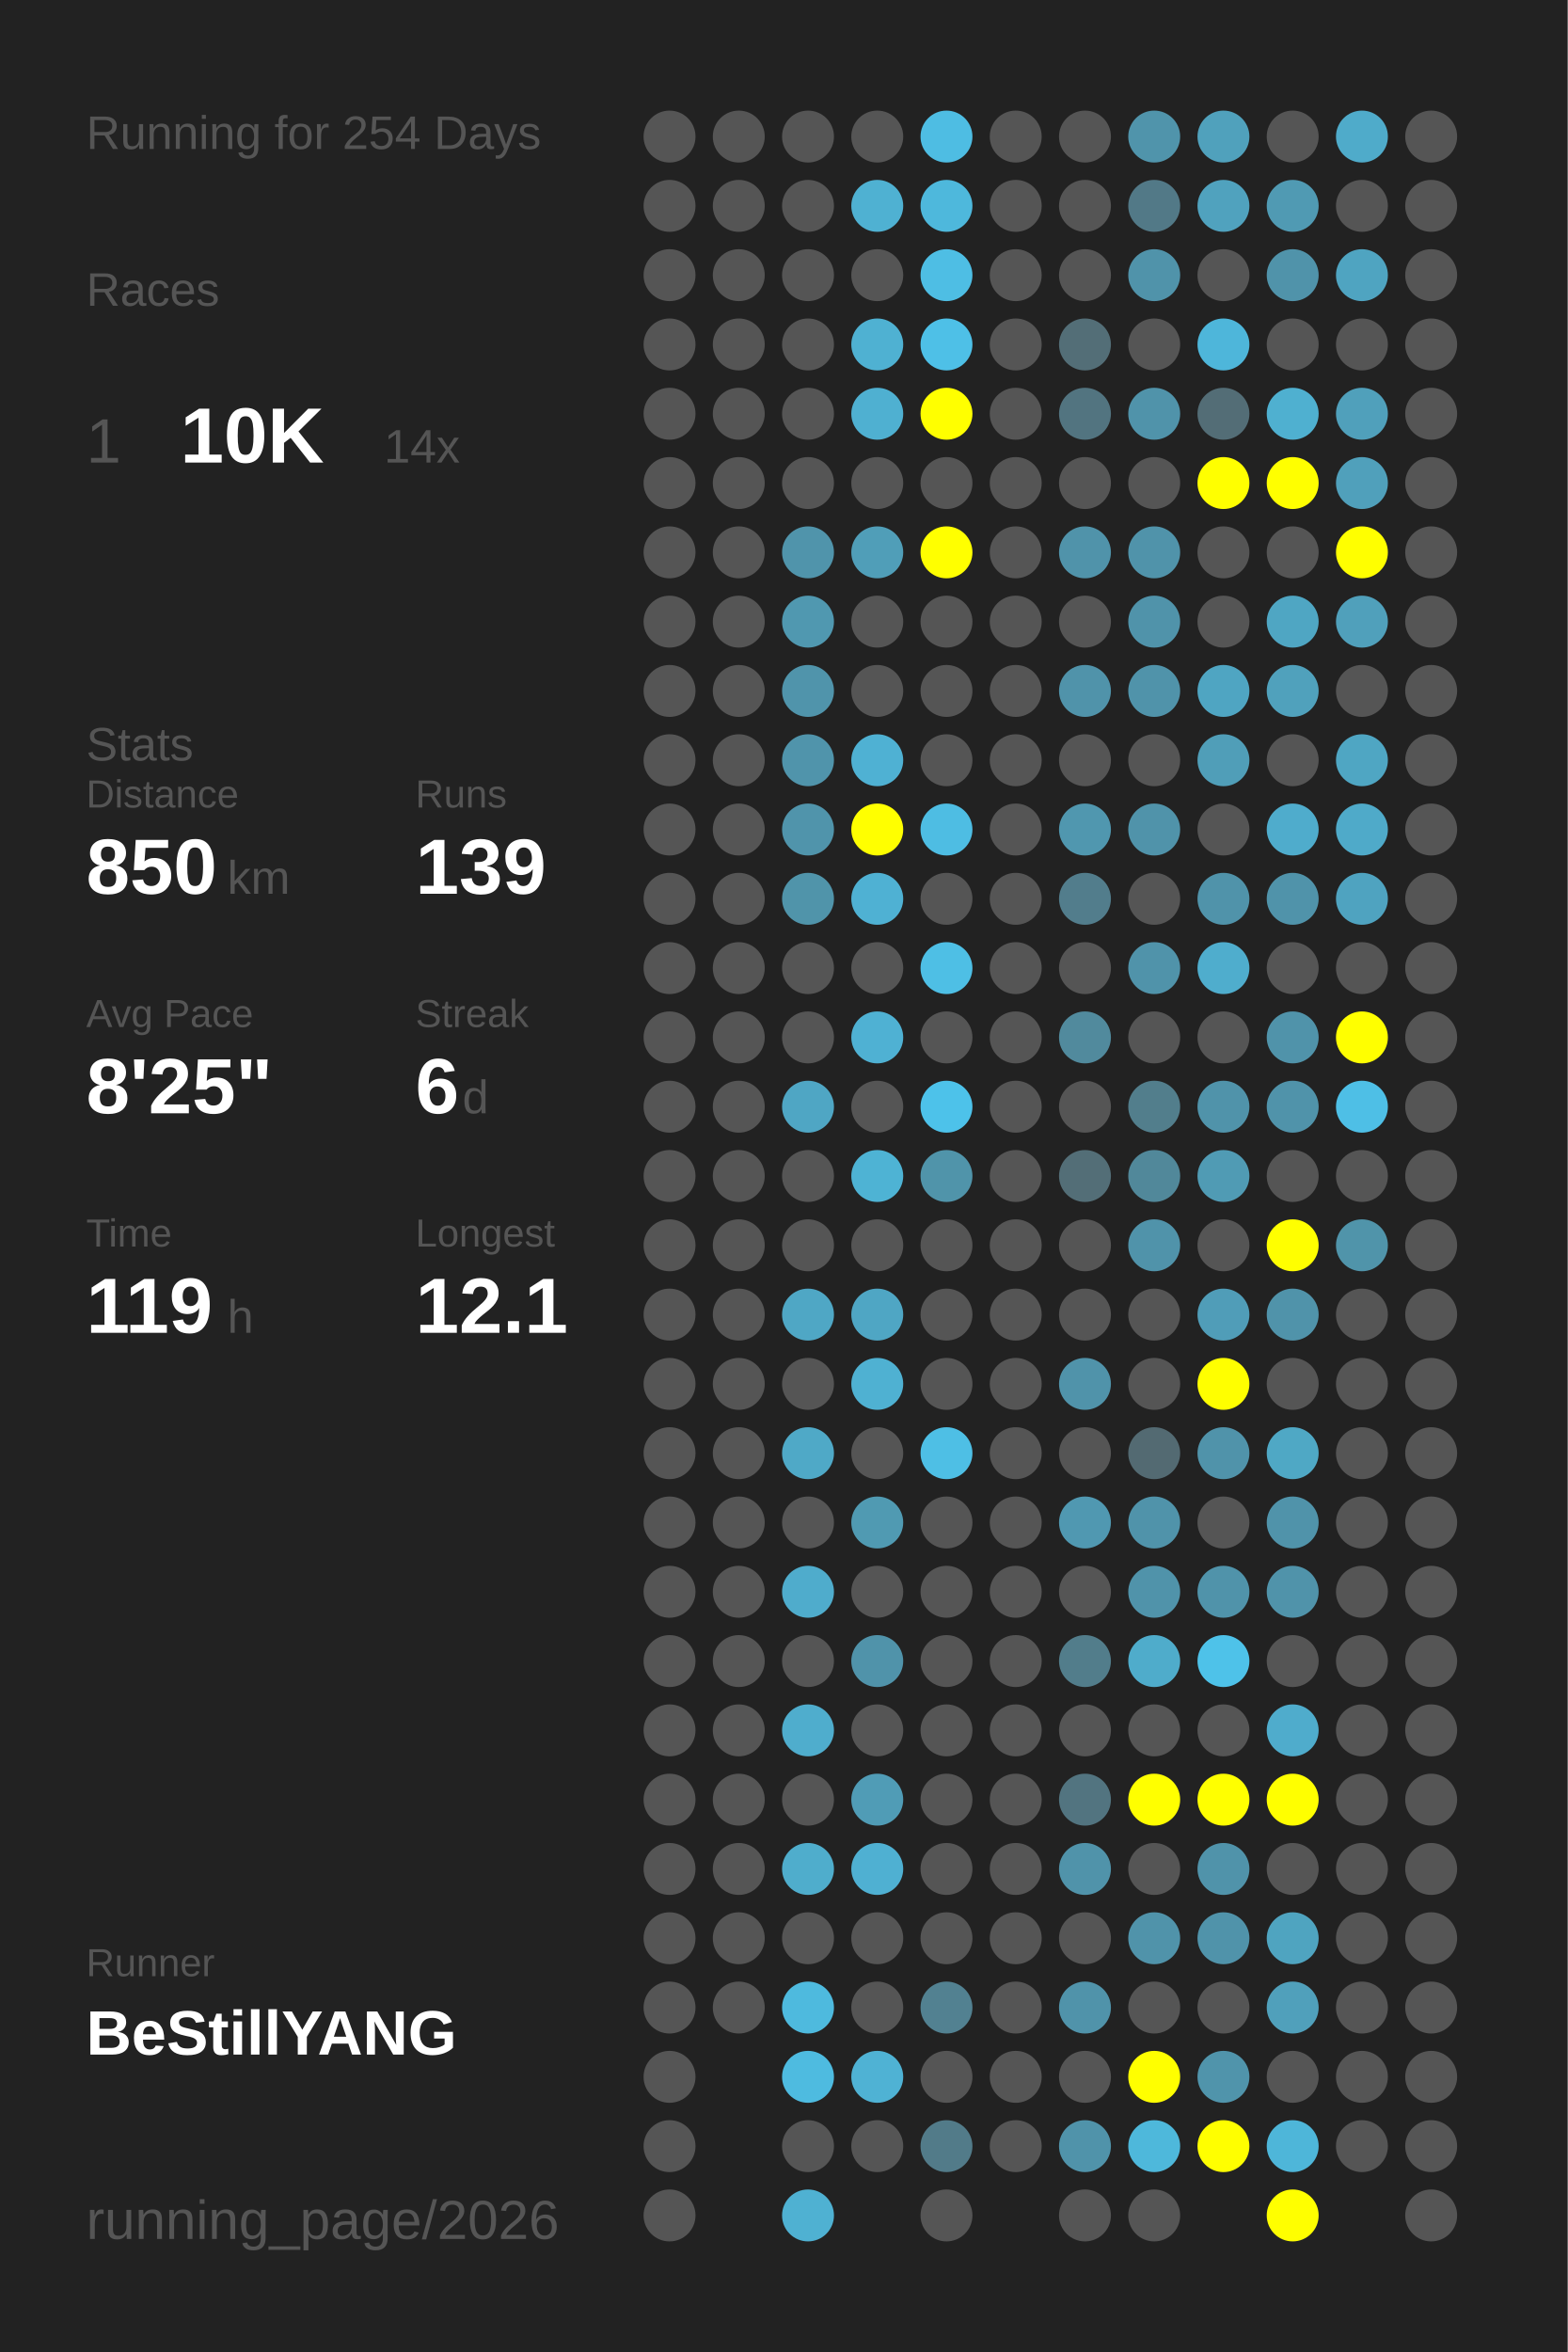
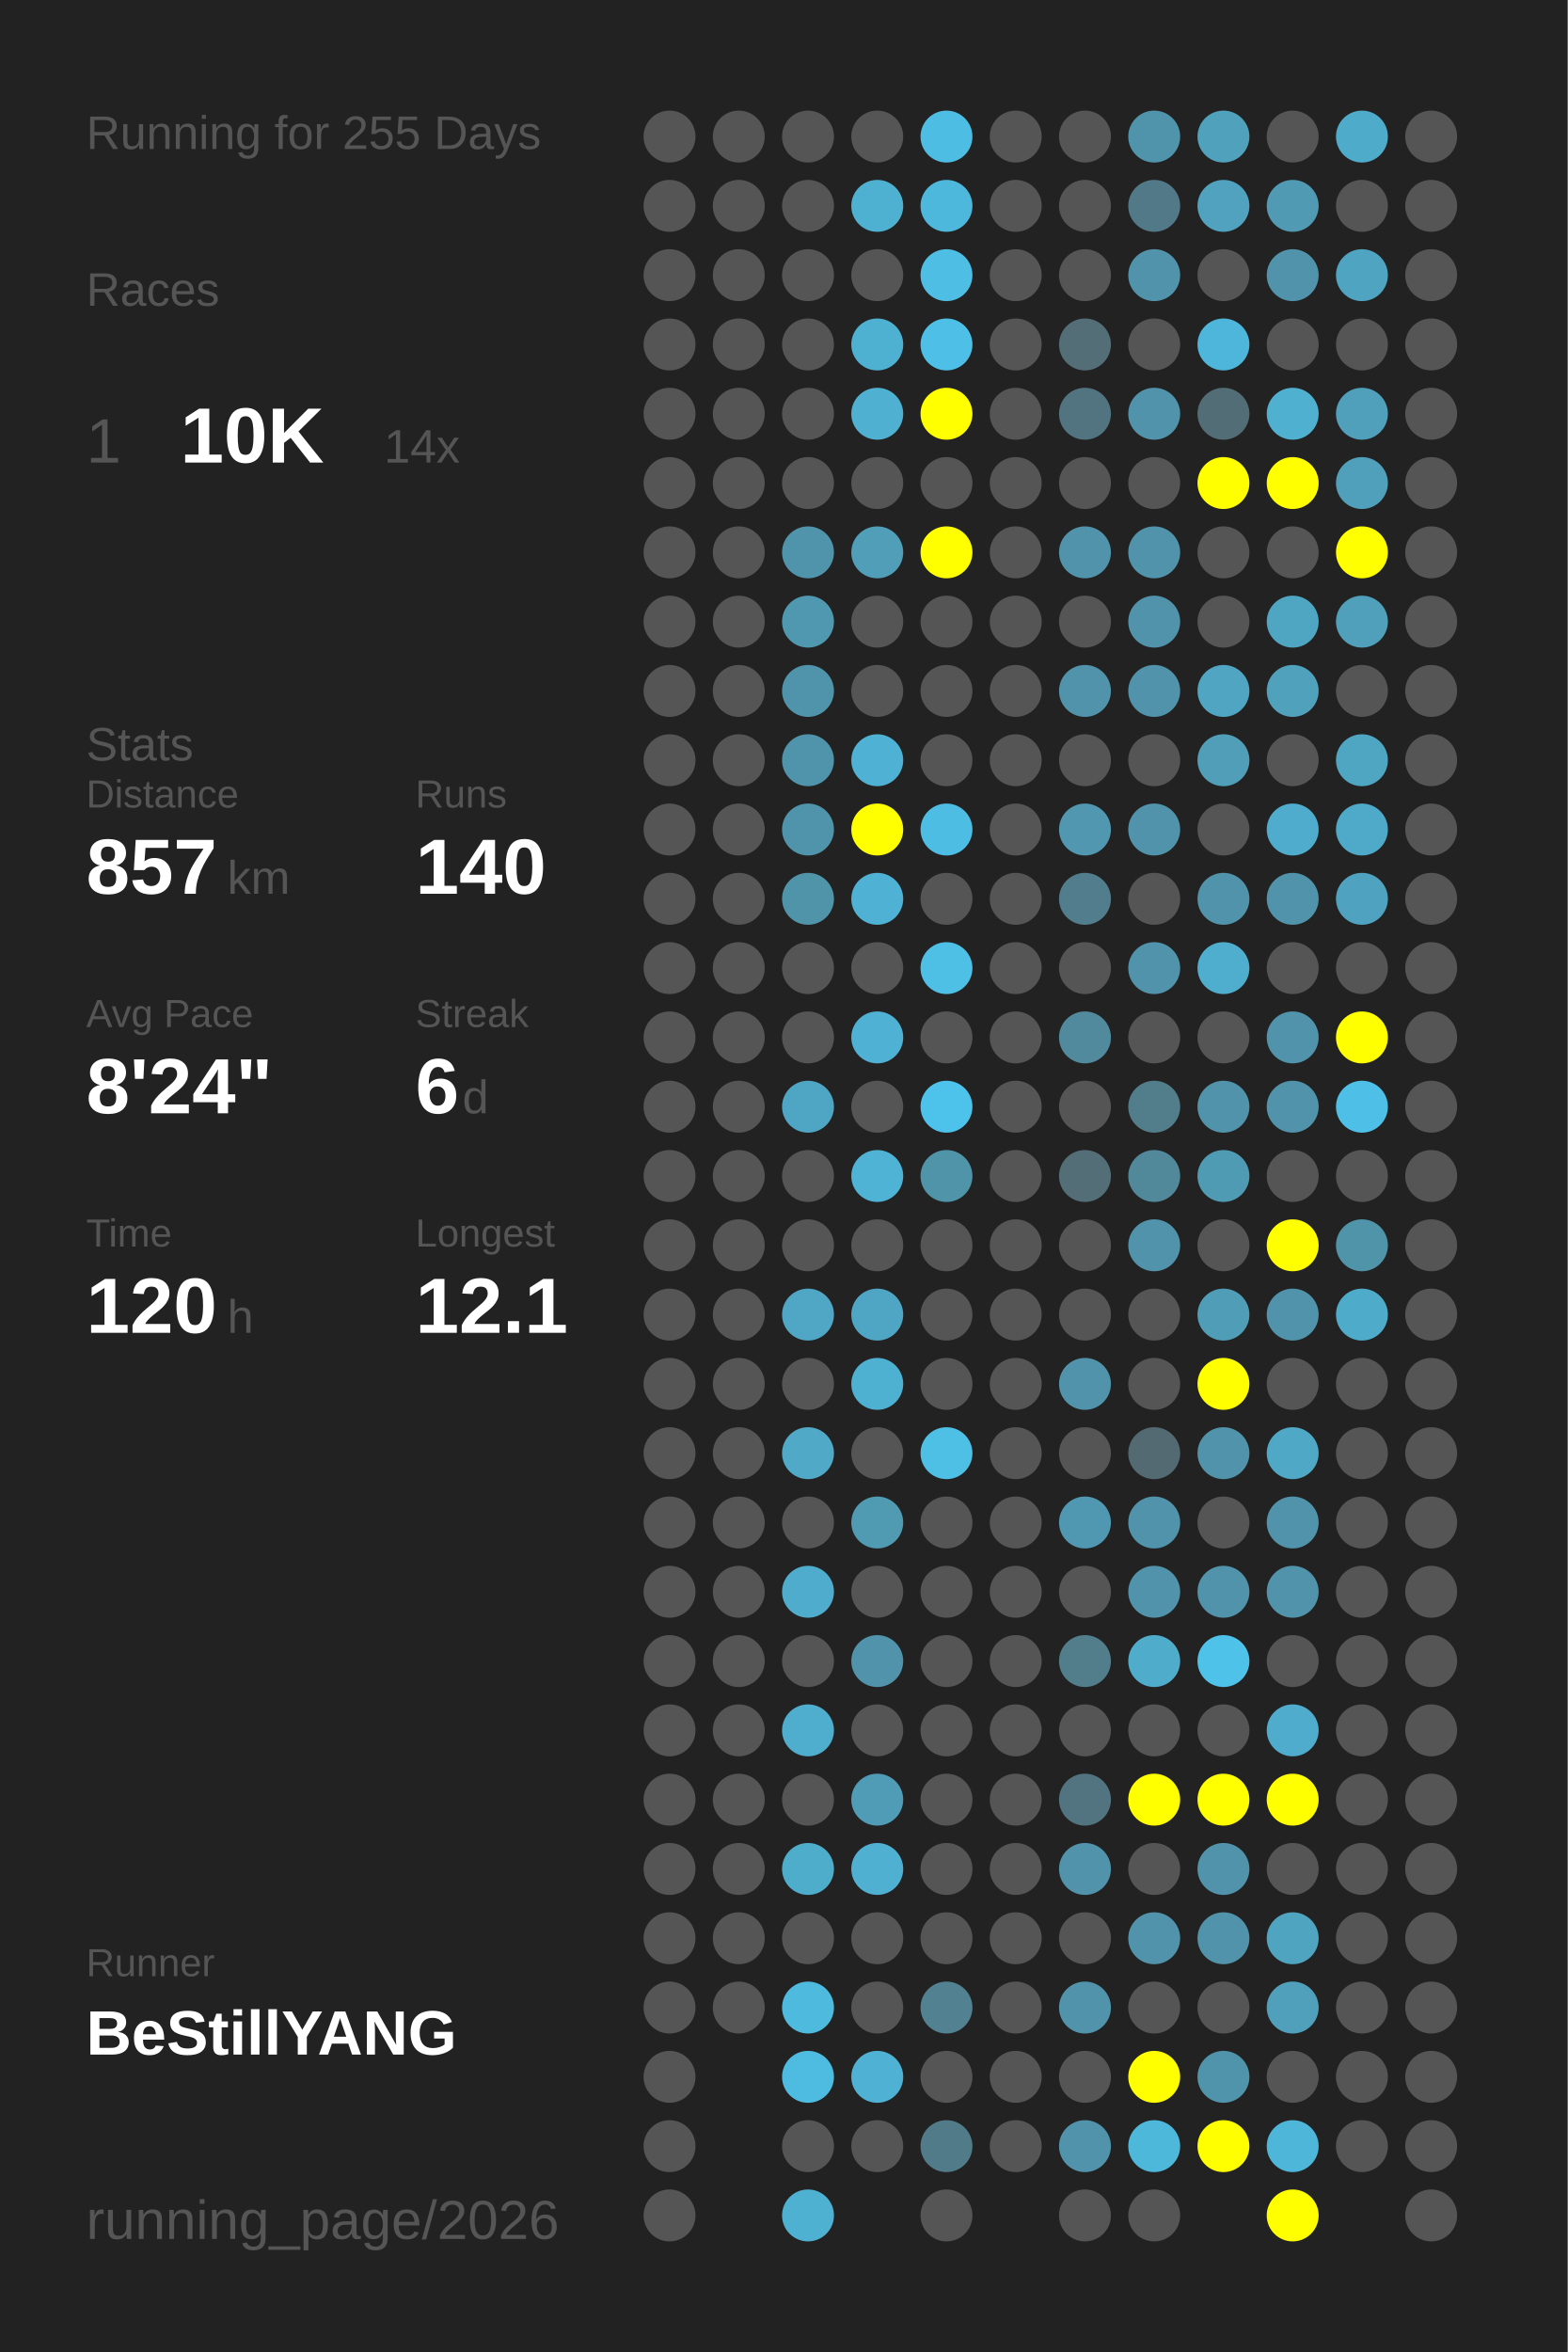
<svg xmlns="http://www.w3.org/2000/svg" baseProfile="full" height="300mm" version="1.1" viewBox="0,0,200,300" width="200mm">
  <defs />
  <rect fill="#222222" height="300" width="200" x="0" y="0" />
-   <text fill="#555555" style="font-size:6px; font-family:Arial;" x="11" y="19">Running for 254 Days</text>
+   <text fill="#555555" style="font-size:6px; font-family:Arial;" x="11" y="19">Running for 255 Days</text>
  <text fill="#555555" style="font-size:6px; font-family:Arial;" x="11" y="39">Races</text>
  <text fill="#555555" style="font-size:8px; font-family:Arial;" x="11" y="59">1</text>
  <text fill="#FFFFFF" style="font-size:10px; font-family:Arial; font-weight:bold;" x="23" y="59">10K</text>
  <text fill="#555555" style="font-size:6px; font-family:Arial;" x="49" y="59">14x</text>
  <text fill="#555555" style="font-size:6px; font-family:Arial;" x="11" y="97">Stats</text>
  <text fill="#555555" style="font-size:5px; font-family:Arial;" x="11" y="103">Distance</text>
-   <text fill="#FFFFFF" style="font-size:10px; font-family:Arial; font-weight:bold;" x="11" y="114">850</text>
+   <text fill="#FFFFFF" style="font-size:10px; font-family:Arial; font-weight:bold;" x="11" y="114">857</text>
  <text fill="#555555" style="font-size:6px; font-family:Arial;" x="29" y="114">km</text>
  <text fill="#555555" style="font-size:5px; font-family:Arial;" x="53" y="103">Runs</text>
-   <text fill="#FFFFFF" style="font-size:10px; font-family:Arial; font-weight:bold;" x="53" y="114">139</text>
+   <text fill="#FFFFFF" style="font-size:10px; font-family:Arial; font-weight:bold;" x="53" y="114">140</text>
  <text fill="#555555" style="font-size:5px; font-family:Arial;" x="11" y="131">Avg Pace</text>
-   <text fill="#FFFFFF" style="font-size:10px; font-family:Arial; font-weight:bold;" x="11" y="142">8'25"</text>
+   <text fill="#FFFFFF" style="font-size:10px; font-family:Arial; font-weight:bold;" x="11" y="142">8'24"</text>
  <text fill="#555555" style="font-size:5px; font-family:Arial;" x="53" y="131">Streak</text>
  <text fill="#FFFFFF" style="font-size:10px; font-family:Arial; font-weight:bold;" x="53" y="142">6</text>
  <text fill="#555555" style="font-size:6px; font-family:Arial;" x="59" y="142">d</text>
  <text fill="#555555" style="font-size:5px; font-family:Arial;" x="11" y="159">Time</text>
-   <text fill="#FFFFFF" style="font-size:10px; font-family:Arial; font-weight:bold;" x="11" y="170">119</text>
+   <text fill="#FFFFFF" style="font-size:10px; font-family:Arial; font-weight:bold;" x="11" y="170">120</text>
  <text fill="#555555" style="font-size:6px; font-family:Arial;" x="29" y="170">h</text>
  <text fill="#555555" style="font-size:5px; font-family:Arial;" x="53" y="159">Longest</text>
  <text fill="#FFFFFF" style="font-size:10px; font-family:Arial; font-weight:bold;" x="53" y="170">12.1</text>
  <text fill="#555555" style="font-size:5px; font-family:Arial;" x="11" y="252.065">Runner</text>
  <text fill="#FFFFFF" style="font-size:8px; font-family:Arial; font-weight:bold;" x="11" y="262.065">BeStillYANG</text>
  <text fill="#555555" style="font-size:7px; font-family:Arial;" x="11" y="285.581">running_page/2026</text>
  <circle cx="85.417" cy="17.419" fill="#555555" r="3.312" />
  <circle cx="85.417" cy="26.258" fill="#555555" r="3.312" />
  <circle cx="85.417" cy="35.097" fill="#555555" r="3.312" />
  <circle cx="85.417" cy="43.935" fill="#555555" r="3.312" />
  <circle cx="85.417" cy="52.774" fill="#555555" r="3.312" />
  <circle cx="85.417" cy="61.613" fill="#555555" r="3.312" />
  <circle cx="85.417" cy="70.452" fill="#555555" r="3.312" />
  <circle cx="85.417" cy="79.29" fill="#555555" r="3.312" />
  <circle cx="85.417" cy="88.129" fill="#555555" r="3.312" />
  <circle cx="85.417" cy="96.968" fill="#555555" r="3.312" />
  <circle cx="85.417" cy="105.806" fill="#555555" r="3.312" />
  <circle cx="85.417" cy="114.645" fill="#555555" r="3.312" />
  <circle cx="85.417" cy="123.484" fill="#555555" r="3.312" />
  <circle cx="85.417" cy="132.323" fill="#555555" r="3.312" />
  <circle cx="85.417" cy="141.161" fill="#555555" r="3.312" />
  <circle cx="85.417" cy="150" fill="#555555" r="3.312" />
  <circle cx="85.417" cy="158.839" fill="#555555" r="3.312" />
  <circle cx="85.417" cy="167.677" fill="#555555" r="3.312" />
  <circle cx="85.417" cy="176.516" fill="#555555" r="3.312" />
  <circle cx="85.417" cy="185.355" fill="#555555" r="3.312" />
  <circle cx="85.417" cy="194.194" fill="#555555" r="3.312" />
  <circle cx="85.417" cy="203.032" fill="#555555" r="3.312" />
  <circle cx="85.417" cy="211.871" fill="#555555" r="3.312" />
  <circle cx="85.417" cy="220.71" fill="#555555" r="3.312" />
  <circle cx="85.417" cy="229.548" fill="#555555" r="3.312" />
  <circle cx="85.417" cy="238.387" fill="#555555" r="3.312" />
  <circle cx="85.417" cy="247.226" fill="#555555" r="3.312" />
  <circle cx="85.417" cy="256.065" fill="#555555" r="3.312" />
  <circle cx="85.417" cy="264.903" fill="#555555" r="3.312" />
  <circle cx="85.417" cy="273.742" fill="#555555" r="3.312" />
  <circle cx="85.417" cy="282.581" fill="#555555" r="3.312" />
  <circle cx="94.25" cy="17.419" fill="#555555" r="3.312" />
  <circle cx="94.25" cy="26.258" fill="#555555" r="3.312" />
  <circle cx="94.25" cy="35.097" fill="#555555" r="3.312" />
  <circle cx="94.25" cy="43.935" fill="#555555" r="3.312" />
  <circle cx="94.25" cy="52.774" fill="#555555" r="3.312" />
  <circle cx="94.25" cy="61.613" fill="#555555" r="3.312" />
  <circle cx="94.25" cy="70.452" fill="#555555" r="3.312" />
  <circle cx="94.25" cy="79.29" fill="#555555" r="3.312" />
  <circle cx="94.25" cy="88.129" fill="#555555" r="3.312" />
  <circle cx="94.25" cy="96.968" fill="#555555" r="3.312" />
  <circle cx="94.25" cy="105.806" fill="#555555" r="3.312" />
  <circle cx="94.25" cy="114.645" fill="#555555" r="3.312" />
  <circle cx="94.25" cy="123.484" fill="#555555" r="3.312" />
  <circle cx="94.25" cy="132.323" fill="#555555" r="3.312" />
  <circle cx="94.25" cy="141.161" fill="#555555" r="3.312" />
  <circle cx="94.25" cy="150" fill="#555555" r="3.312" />
  <circle cx="94.25" cy="158.839" fill="#555555" r="3.312" />
  <circle cx="94.25" cy="167.677" fill="#555555" r="3.312" />
  <circle cx="94.25" cy="176.516" fill="#555555" r="3.312" />
  <circle cx="94.25" cy="185.355" fill="#555555" r="3.312" />
  <circle cx="94.25" cy="194.194" fill="#555555" r="3.312" />
  <circle cx="94.25" cy="203.032" fill="#555555" r="3.312" />
  <circle cx="94.25" cy="211.871" fill="#555555" r="3.312" />
  <circle cx="94.25" cy="220.71" fill="#555555" r="3.312" />
  <circle cx="94.25" cy="229.548" fill="#555555" r="3.312" />
  <circle cx="94.25" cy="238.387" fill="#555555" r="3.312" />
  <circle cx="94.25" cy="247.226" fill="#555555" r="3.312" />
  <circle cx="94.25" cy="256.065" fill="#555555" r="3.312" />
  <circle cx="103.083" cy="17.419" fill="#555555" r="3.312" />
  <circle cx="103.083" cy="26.258" fill="#555555" r="3.312" />
  <circle cx="103.083" cy="35.097" fill="#555555" r="3.312" />
  <circle cx="103.083" cy="43.935" fill="#555555" r="3.312" />
  <circle cx="103.083" cy="52.774" fill="#555555" r="3.312" />
  <circle cx="103.083" cy="61.613" fill="#555555" r="3.312" />
  <circle cx="103.083" cy="70.452" fill="#5094ab" r="3.312" />
  <circle cx="103.083" cy="79.29" fill="#5098b0" r="3.312" />
  <circle cx="103.083" cy="88.129" fill="#5094ab" r="3.312" />
  <circle cx="103.083" cy="96.968" fill="#5094ab" r="3.312" />
  <circle cx="103.083" cy="105.806" fill="#5094ab" r="3.312" />
  <circle cx="103.083" cy="114.645" fill="#5094aa" r="3.312" />
  <circle cx="103.083" cy="123.484" fill="#555555" r="3.312" />
  <circle cx="103.083" cy="132.323" fill="#555555" r="3.312" />
  <circle cx="103.083" cy="141.161" fill="#4fa6c4" r="3.312" />
  <circle cx="103.083" cy="150" fill="#555555" r="3.312" />
  <circle cx="103.083" cy="158.839" fill="#555555" r="3.312" />
  <circle cx="103.083" cy="167.677" fill="#4fa7c5" r="3.312" />
  <circle cx="103.083" cy="176.516" fill="#555555" r="3.312" />
  <circle cx="103.083" cy="185.355" fill="#4fa9c7" r="3.312" />
  <circle cx="103.083" cy="194.194" fill="#555555" r="3.312" />
  <circle cx="103.083" cy="203.032" fill="#4faccc" r="3.312" />
  <circle cx="103.083" cy="211.871" fill="#555555" r="3.312" />
  <circle cx="103.083" cy="220.71" fill="#4fadcd" r="3.312" />
  <circle cx="103.083" cy="229.548" fill="#555555" r="3.312" />
  <circle cx="103.083" cy="238.387" fill="#4fadcc" r="3.312" />
  <circle cx="103.083" cy="247.226" fill="#555555" r="3.312" />
  <circle cx="103.083" cy="256.065" fill="#4ebade" r="3.312" />
  <circle cx="103.083" cy="264.903" fill="#4ebbe0" r="3.312" />
  <circle cx="103.083" cy="273.742" fill="#555555" r="3.312" />
  <circle cx="103.083" cy="282.581" fill="#4fb1d2" r="3.312" />
  <circle cx="111.917" cy="17.419" fill="#555555" r="3.312" />
  <circle cx="111.917" cy="26.258" fill="#4fb1d2" r="3.312" />
  <circle cx="111.917" cy="35.097" fill="#555555" r="3.312" />
  <circle cx="111.917" cy="43.935" fill="#4fb1d2" r="3.312" />
  <circle cx="111.917" cy="52.774" fill="#4fb0d1" r="3.312" />
  <circle cx="111.917" cy="61.613" fill="#555555" r="3.312" />
  <circle cx="111.917" cy="70.452" fill="#509eb8" r="3.312" />
  <circle cx="111.917" cy="79.29" fill="#555555" r="3.312" />
  <circle cx="111.917" cy="88.129" fill="#555555" r="3.312" />
  <circle cx="111.917" cy="96.968" fill="#4fb1d3" r="3.312" />
  <circle cx="111.917" cy="105.806" fill="#FFFF00" r="3.312" />
  <circle cx="111.917" cy="114.645" fill="#4fb1d3" r="3.312" />
  <circle cx="111.917" cy="123.484" fill="#555555" r="3.312" />
  <circle cx="111.917" cy="132.323" fill="#4fb1d3" r="3.312" />
  <circle cx="111.917" cy="141.161" fill="#555555" r="3.312" />
  <circle cx="111.917" cy="150" fill="#4eb3d4" r="3.312" />
  <circle cx="111.917" cy="158.839" fill="#555555" r="3.312" />
  <circle cx="111.917" cy="167.677" fill="#4fa6c4" r="3.312" />
  <circle cx="111.917" cy="176.516" fill="#4fb1d2" r="3.312" />
  <circle cx="111.917" cy="185.355" fill="#555555" r="3.312" />
  <circle cx="111.917" cy="194.194" fill="#509ab2" r="3.312" />
  <circle cx="111.917" cy="203.032" fill="#555555" r="3.312" />
  <circle cx="111.917" cy="211.871" fill="#5093aa" r="3.312" />
  <circle cx="111.917" cy="220.71" fill="#555555" r="3.312" />
  <circle cx="111.917" cy="229.548" fill="#509cb6" r="3.312" />
  <circle cx="111.917" cy="238.387" fill="#4fb0d2" r="3.312" />
  <circle cx="111.917" cy="247.226" fill="#555555" r="3.312" />
  <circle cx="111.917" cy="256.065" fill="#555555" r="3.312" />
  <circle cx="111.917" cy="264.903" fill="#4fb2d4" r="3.312" />
  <circle cx="111.917" cy="273.742" fill="#555555" r="3.312" />
  <circle cx="120.75" cy="17.419" fill="#4ebde3" r="3.312" />
  <circle cx="120.75" cy="26.258" fill="#4eb8dc" r="3.312" />
  <circle cx="120.75" cy="35.097" fill="#4ebee4" r="3.312" />
  <circle cx="120.75" cy="43.935" fill="#4ec0e7" r="3.312" />
  <circle cx="120.75" cy="52.774" fill="#FFFF00" r="3.312" />
  <circle cx="120.75" cy="61.613" fill="#555555" r="3.312" />
  <circle cx="120.75" cy="70.452" fill="#FFFF00" r="3.312" />
  <circle cx="120.75" cy="79.29" fill="#555555" r="3.312" />
  <circle cx="120.75" cy="88.129" fill="#555555" r="3.312" />
  <circle cx="120.75" cy="96.968" fill="#555555" r="3.312" />
  <circle cx="120.75" cy="105.806" fill="#4ebde3" r="3.312" />
  <circle cx="120.75" cy="114.645" fill="#555555" r="3.312" />
  <circle cx="120.75" cy="123.484" fill="#4ebfe5" r="3.312" />
  <circle cx="120.75" cy="132.323" fill="#555555" r="3.312" />
  <circle cx="120.75" cy="141.161" fill="#4dc2ea" r="3.312" />
  <circle cx="120.75" cy="150" fill="#5094aa" r="3.312" />
  <circle cx="120.75" cy="158.839" fill="#555555" r="3.312" />
  <circle cx="120.75" cy="167.677" fill="#555555" r="3.312" />
  <circle cx="120.75" cy="176.516" fill="#555555" r="3.312" />
  <circle cx="120.75" cy="185.355" fill="#4ebfe5" r="3.312" />
  <circle cx="120.75" cy="194.194" fill="#555555" r="3.312" />
  <circle cx="120.75" cy="203.032" fill="#555555" r="3.312" />
  <circle cx="120.75" cy="211.871" fill="#555555" r="3.312" />
  <circle cx="120.75" cy="220.71" fill="#555555" r="3.312" />
  <circle cx="120.75" cy="229.548" fill="#555555" r="3.312" />
  <circle cx="120.75" cy="238.387" fill="#555555" r="3.312" />
  <circle cx="120.75" cy="247.226" fill="#555555" r="3.312" />
  <circle cx="120.75" cy="256.065" fill="#528191" r="3.312" />
  <circle cx="120.75" cy="264.903" fill="#555555" r="3.312" />
  <circle cx="120.75" cy="273.742" fill="#527b89" r="3.312" />
  <circle cx="120.75" cy="282.581" fill="#555555" r="3.312" />
  <circle cx="129.583" cy="17.419" fill="#555555" r="3.312" />
  <circle cx="129.583" cy="26.258" fill="#555555" r="3.312" />
  <circle cx="129.583" cy="35.097" fill="#555555" r="3.312" />
  <circle cx="129.583" cy="43.935" fill="#555555" r="3.312" />
  <circle cx="129.583" cy="52.774" fill="#555555" r="3.312" />
  <circle cx="129.583" cy="61.613" fill="#555555" r="3.312" />
  <circle cx="129.583" cy="70.452" fill="#555555" r="3.312" />
  <circle cx="129.583" cy="79.29" fill="#555555" r="3.312" />
  <circle cx="129.583" cy="88.129" fill="#555555" r="3.312" />
  <circle cx="129.583" cy="96.968" fill="#555555" r="3.312" />
  <circle cx="129.583" cy="105.806" fill="#555555" r="3.312" />
  <circle cx="129.583" cy="114.645" fill="#555555" r="3.312" />
  <circle cx="129.583" cy="123.484" fill="#555555" r="3.312" />
  <circle cx="129.583" cy="132.323" fill="#555555" r="3.312" />
  <circle cx="129.583" cy="141.161" fill="#555555" r="3.312" />
  <circle cx="129.583" cy="150" fill="#555555" r="3.312" />
  <circle cx="129.583" cy="158.839" fill="#555555" r="3.312" />
  <circle cx="129.583" cy="167.677" fill="#555555" r="3.312" />
  <circle cx="129.583" cy="176.516" fill="#555555" r="3.312" />
  <circle cx="129.583" cy="185.355" fill="#555555" r="3.312" />
  <circle cx="129.583" cy="194.194" fill="#555555" r="3.312" />
  <circle cx="129.583" cy="203.032" fill="#555555" r="3.312" />
  <circle cx="129.583" cy="211.871" fill="#555555" r="3.312" />
  <circle cx="129.583" cy="220.71" fill="#555555" r="3.312" />
  <circle cx="129.583" cy="229.548" fill="#555555" r="3.312" />
  <circle cx="129.583" cy="238.387" fill="#555555" r="3.312" />
  <circle cx="129.583" cy="247.226" fill="#555555" r="3.312" />
  <circle cx="129.583" cy="256.065" fill="#555555" r="3.312" />
  <circle cx="129.583" cy="264.903" fill="#555555" r="3.312" />
  <circle cx="129.583" cy="273.742" fill="#555555" r="3.312" />
  <circle cx="138.417" cy="17.419" fill="#555555" r="3.312" />
  <circle cx="138.417" cy="26.258" fill="#555555" r="3.312" />
  <circle cx="138.417" cy="35.097" fill="#555555" r="3.312" />
  <circle cx="138.417" cy="43.935" fill="#536e77" r="3.312" />
  <circle cx="138.417" cy="52.774" fill="#527480" r="3.312" />
  <circle cx="138.417" cy="61.613" fill="#555555" r="3.312" />
  <circle cx="138.417" cy="70.452" fill="#5093aa" r="3.312" />
  <circle cx="138.417" cy="79.29" fill="#555555" r="3.312" />
  <circle cx="138.417" cy="88.129" fill="#5093aa" r="3.312" />
  <circle cx="138.417" cy="96.968" fill="#555555" r="3.312" />
  <circle cx="138.417" cy="105.806" fill="#5097af" r="3.312" />
  <circle cx="138.417" cy="114.645" fill="#527d8c" r="3.312" />
  <circle cx="138.417" cy="123.484" fill="#555555" r="3.312" />
  <circle cx="138.417" cy="132.323" fill="#518a9d" r="3.312" />
  <circle cx="138.417" cy="141.161" fill="#555555" r="3.312" />
  <circle cx="138.417" cy="150" fill="#536e77" r="3.312" />
  <circle cx="138.417" cy="158.839" fill="#555555" r="3.312" />
  <circle cx="138.417" cy="167.677" fill="#555555" r="3.312" />
  <circle cx="138.417" cy="176.516" fill="#5093aa" r="3.312" />
  <circle cx="138.417" cy="185.355" fill="#555555" r="3.312" />
  <circle cx="138.417" cy="194.194" fill="#5098b1" r="3.312" />
  <circle cx="138.417" cy="203.032" fill="#555555" r="3.312" />
  <circle cx="138.417" cy="211.871" fill="#527d8b" r="3.312" />
  <circle cx="138.417" cy="220.71" fill="#555555" r="3.312" />
  <circle cx="138.417" cy="229.548" fill="#527480" r="3.312" />
  <circle cx="138.417" cy="238.387" fill="#5093aa" r="3.312" />
  <circle cx="138.417" cy="247.226" fill="#555555" r="3.312" />
  <circle cx="138.417" cy="256.065" fill="#5093aa" r="3.312" />
  <circle cx="138.417" cy="264.903" fill="#555555" r="3.312" />
  <circle cx="138.417" cy="273.742" fill="#5093aa" r="3.312" />
  <circle cx="138.417" cy="282.581" fill="#555555" r="3.312" />
  <circle cx="147.25" cy="17.419" fill="#5094ab" r="3.312" />
  <circle cx="147.25" cy="26.258" fill="#527987" r="3.312" />
  <circle cx="147.25" cy="35.097" fill="#5093aa" r="3.312" />
  <circle cx="147.25" cy="43.935" fill="#555555" r="3.312" />
  <circle cx="147.25" cy="52.774" fill="#5093aa" r="3.312" />
  <circle cx="147.25" cy="61.613" fill="#555555" r="3.312" />
  <circle cx="147.25" cy="70.452" fill="#5093aa" r="3.312" />
  <circle cx="147.25" cy="79.29" fill="#5093aa" r="3.312" />
  <circle cx="147.25" cy="88.129" fill="#5093aa" r="3.312" />
  <circle cx="147.25" cy="96.968" fill="#555555" r="3.312" />
  <circle cx="147.25" cy="105.806" fill="#5093aa" r="3.312" />
  <circle cx="147.25" cy="114.645" fill="#555555" r="3.312" />
  <circle cx="147.25" cy="123.484" fill="#5093aa" r="3.312" />
  <circle cx="147.25" cy="132.323" fill="#555555" r="3.312" />
  <circle cx="147.25" cy="141.161" fill="#527e8c" r="3.312" />
  <circle cx="147.25" cy="150" fill="#51889a" r="3.312" />
  <circle cx="147.25" cy="158.839" fill="#5093aa" r="3.312" />
  <circle cx="147.25" cy="167.677" fill="#555555" r="3.312" />
  <circle cx="147.25" cy="176.516" fill="#555555" r="3.312" />
  <circle cx="147.25" cy="185.355" fill="#536a72" r="3.312" />
  <circle cx="147.25" cy="194.194" fill="#5093aa" r="3.312" />
  <circle cx="147.25" cy="203.032" fill="#5093aa" r="3.312" />
  <circle cx="147.25" cy="211.871" fill="#4faccb" r="3.312" />
  <circle cx="147.25" cy="220.71" fill="#555555" r="3.312" />
  <circle cx="147.25" cy="229.548" fill="#FFFF00" r="3.312" />
  <circle cx="147.25" cy="238.387" fill="#555555" r="3.312" />
  <circle cx="147.25" cy="247.226" fill="#5093aa" r="3.312" />
  <circle cx="147.25" cy="256.065" fill="#555555" r="3.312" />
  <circle cx="147.25" cy="264.903" fill="#FFFF00" r="3.312" />
  <circle cx="147.25" cy="273.742" fill="#4eb8db" r="3.312" />
  <circle cx="147.25" cy="282.581" fill="#555555" r="3.312" />
  <circle cx="156.083" cy="17.419" fill="#50a1bc" r="3.312" />
  <circle cx="156.083" cy="26.258" fill="#50a2be" r="3.312" />
  <circle cx="156.083" cy="35.097" fill="#555555" r="3.312" />
  <circle cx="156.083" cy="43.935" fill="#4eb6da" r="3.312" />
  <circle cx="156.083" cy="52.774" fill="#536d76" r="3.312" />
  <circle cx="156.083" cy="61.613" fill="#FFFF00" r="3.312" />
  <circle cx="156.083" cy="70.452" fill="#555555" r="3.312" />
  <circle cx="156.083" cy="79.29" fill="#555555" r="3.312" />
  <circle cx="156.083" cy="88.129" fill="#4fa5c2" r="3.312" />
  <circle cx="156.083" cy="96.968" fill="#509eb8" r="3.312" />
  <circle cx="156.083" cy="105.806" fill="#555555" r="3.312" />
  <circle cx="156.083" cy="114.645" fill="#5093aa" r="3.312" />
  <circle cx="156.083" cy="123.484" fill="#4fadcd" r="3.312" />
  <circle cx="156.083" cy="132.323" fill="#555555" r="3.312" />
  <circle cx="156.083" cy="141.161" fill="#5093aa" r="3.312" />
  <circle cx="156.083" cy="150" fill="#509bb4" r="3.312" />
  <circle cx="156.083" cy="158.839" fill="#555555" r="3.312" />
  <circle cx="156.083" cy="167.677" fill="#509db8" r="3.312" />
  <circle cx="156.083" cy="176.516" fill="#FFFF00" r="3.312" />
  <circle cx="156.083" cy="185.355" fill="#5093aa" r="3.312" />
  <circle cx="156.083" cy="194.194" fill="#555555" r="3.312" />
  <circle cx="156.083" cy="203.032" fill="#5093aa" r="3.312" />
  <circle cx="156.083" cy="211.871" fill="#4ec2e9" r="3.312" />
  <circle cx="156.083" cy="220.71" fill="#555555" r="3.312" />
  <circle cx="156.083" cy="229.548" fill="#FFFF00" r="3.312" />
  <circle cx="156.083" cy="238.387" fill="#5093aa" r="3.312" />
  <circle cx="156.083" cy="247.226" fill="#5093aa" r="3.312" />
  <circle cx="156.083" cy="256.065" fill="#555555" r="3.312" />
  <circle cx="156.083" cy="264.903" fill="#5094ab" r="3.312" />
  <circle cx="156.083" cy="273.742" fill="#FFFF00" r="3.312" />
  <circle cx="164.917" cy="17.419" fill="#555555" r="3.312" />
  <circle cx="164.917" cy="26.258" fill="#509ab3" r="3.312" />
  <circle cx="164.917" cy="35.097" fill="#5093aa" r="3.312" />
  <circle cx="164.917" cy="43.935" fill="#555555" r="3.312" />
  <circle cx="164.917" cy="52.774" fill="#4fb0d0" r="3.312" />
  <circle cx="164.917" cy="61.613" fill="#FFFF00" r="3.312" />
  <circle cx="164.917" cy="70.452" fill="#555555" r="3.312" />
  <circle cx="164.917" cy="79.29" fill="#4fa6c3" r="3.312" />
  <circle cx="164.917" cy="88.129" fill="#50a1bc" r="3.312" />
  <circle cx="164.917" cy="96.968" fill="#555555" r="3.312" />
  <circle cx="164.917" cy="105.806" fill="#4faccc" r="3.312" />
  <circle cx="164.917" cy="114.645" fill="#5093aa" r="3.312" />
  <circle cx="164.917" cy="123.484" fill="#555555" r="3.312" />
  <circle cx="164.917" cy="132.323" fill="#5093aa" r="3.312" />
  <circle cx="164.917" cy="141.161" fill="#5093aa" r="3.312" />
  <circle cx="164.917" cy="150" fill="#555555" r="3.312" />
  <circle cx="164.917" cy="158.839" fill="#FFFF00" r="3.312" />
  <circle cx="164.917" cy="167.677" fill="#5093aa" r="3.312" />
  <circle cx="164.917" cy="176.516" fill="#555555" r="3.312" />
  <circle cx="164.917" cy="185.355" fill="#4fa8c5" r="3.312" />
  <circle cx="164.917" cy="194.194" fill="#5093aa" r="3.312" />
  <circle cx="164.917" cy="203.032" fill="#5093aa" r="3.312" />
  <circle cx="164.917" cy="211.871" fill="#555555" r="3.312" />
  <circle cx="164.917" cy="220.71" fill="#4faccc" r="3.312" />
  <circle cx="164.917" cy="229.548" fill="#FFFF00" r="3.312" />
  <circle cx="164.917" cy="238.387" fill="#555555" r="3.312" />
  <circle cx="164.917" cy="247.226" fill="#4fa4c0" r="3.312" />
  <circle cx="164.917" cy="256.065" fill="#50a0bb" r="3.312" />
  <circle cx="164.917" cy="264.903" fill="#555555" r="3.312" />
  <circle cx="164.917" cy="273.742" fill="#4eb6d9" r="3.312" />
  <circle cx="164.917" cy="282.581" fill="#FFFF00" r="3.312" />
  <circle cx="173.75" cy="17.419" fill="#4fabca" r="3.312" />
  <circle cx="173.75" cy="26.258" fill="#555555" r="3.312" />
  <circle cx="173.75" cy="35.097" fill="#4fa4c1" r="3.312" />
  <circle cx="173.75" cy="43.935" fill="#555555" r="3.312" />
  <circle cx="173.75" cy="52.774" fill="#50a0bb" r="3.312" />
  <circle cx="173.75" cy="61.613" fill="#50a0bb" r="3.312" />
  <circle cx="173.75" cy="70.452" fill="#FFFF00" r="3.312" />
  <circle cx="173.75" cy="79.29" fill="#50a0bb" r="3.312" />
  <circle cx="173.75" cy="88.129" fill="#555555" r="3.312" />
  <circle cx="173.75" cy="96.968" fill="#4fa6c3" r="3.312" />
  <circle cx="173.75" cy="105.806" fill="#4faac9" r="3.312" />
  <circle cx="173.75" cy="114.645" fill="#4fa3c0" r="3.312" />
  <circle cx="173.75" cy="123.484" fill="#555555" r="3.312" />
  <circle cx="173.75" cy="132.323" fill="#FFFF00" r="3.312" />
  <circle cx="173.75" cy="141.161" fill="#4ebfe6" r="3.312" />
  <circle cx="173.75" cy="150" fill="#555555" r="3.312" />
  <circle cx="173.75" cy="158.839" fill="#5094aa" r="3.312" />
-   <circle cx="173.75" cy="167.677" fill="#555555" r="3.312" />
+   <circle cx="173.75" cy="167.677" fill="#4fabca" r="3.312" />
  <circle cx="173.75" cy="176.516" fill="#555555" r="3.312" />
  <circle cx="173.75" cy="185.355" fill="#555555" r="3.312" />
  <circle cx="173.75" cy="194.194" fill="#555555" r="3.312" />
  <circle cx="173.75" cy="203.032" fill="#555555" r="3.312" />
  <circle cx="173.75" cy="211.871" fill="#555555" r="3.312" />
  <circle cx="173.75" cy="220.71" fill="#555555" r="3.312" />
  <circle cx="173.75" cy="229.548" fill="#555555" r="3.312" />
  <circle cx="173.75" cy="238.387" fill="#555555" r="3.312" />
  <circle cx="173.75" cy="247.226" fill="#555555" r="3.312" />
  <circle cx="173.75" cy="256.065" fill="#555555" r="3.312" />
  <circle cx="173.75" cy="264.903" fill="#555555" r="3.312" />
  <circle cx="173.75" cy="273.742" fill="#555555" r="3.312" />
  <circle cx="182.583" cy="17.419" fill="#555555" r="3.312" />
  <circle cx="182.583" cy="26.258" fill="#555555" r="3.312" />
  <circle cx="182.583" cy="35.097" fill="#555555" r="3.312" />
  <circle cx="182.583" cy="43.935" fill="#555555" r="3.312" />
  <circle cx="182.583" cy="52.774" fill="#555555" r="3.312" />
  <circle cx="182.583" cy="61.613" fill="#555555" r="3.312" />
  <circle cx="182.583" cy="70.452" fill="#555555" r="3.312" />
  <circle cx="182.583" cy="79.29" fill="#555555" r="3.312" />
  <circle cx="182.583" cy="88.129" fill="#555555" r="3.312" />
  <circle cx="182.583" cy="96.968" fill="#555555" r="3.312" />
  <circle cx="182.583" cy="105.806" fill="#555555" r="3.312" />
  <circle cx="182.583" cy="114.645" fill="#555555" r="3.312" />
  <circle cx="182.583" cy="123.484" fill="#555555" r="3.312" />
  <circle cx="182.583" cy="132.323" fill="#555555" r="3.312" />
  <circle cx="182.583" cy="141.161" fill="#555555" r="3.312" />
  <circle cx="182.583" cy="150" fill="#555555" r="3.312" />
  <circle cx="182.583" cy="158.839" fill="#555555" r="3.312" />
  <circle cx="182.583" cy="167.677" fill="#555555" r="3.312" />
  <circle cx="182.583" cy="176.516" fill="#555555" r="3.312" />
  <circle cx="182.583" cy="185.355" fill="#555555" r="3.312" />
  <circle cx="182.583" cy="194.194" fill="#555555" r="3.312" />
  <circle cx="182.583" cy="203.032" fill="#555555" r="3.312" />
  <circle cx="182.583" cy="211.871" fill="#555555" r="3.312" />
  <circle cx="182.583" cy="220.71" fill="#555555" r="3.312" />
  <circle cx="182.583" cy="229.548" fill="#555555" r="3.312" />
  <circle cx="182.583" cy="238.387" fill="#555555" r="3.312" />
  <circle cx="182.583" cy="247.226" fill="#555555" r="3.312" />
  <circle cx="182.583" cy="256.065" fill="#555555" r="3.312" />
  <circle cx="182.583" cy="264.903" fill="#555555" r="3.312" />
  <circle cx="182.583" cy="273.742" fill="#555555" r="3.312" />
  <circle cx="182.583" cy="282.581" fill="#555555" r="3.312" />
</svg>
